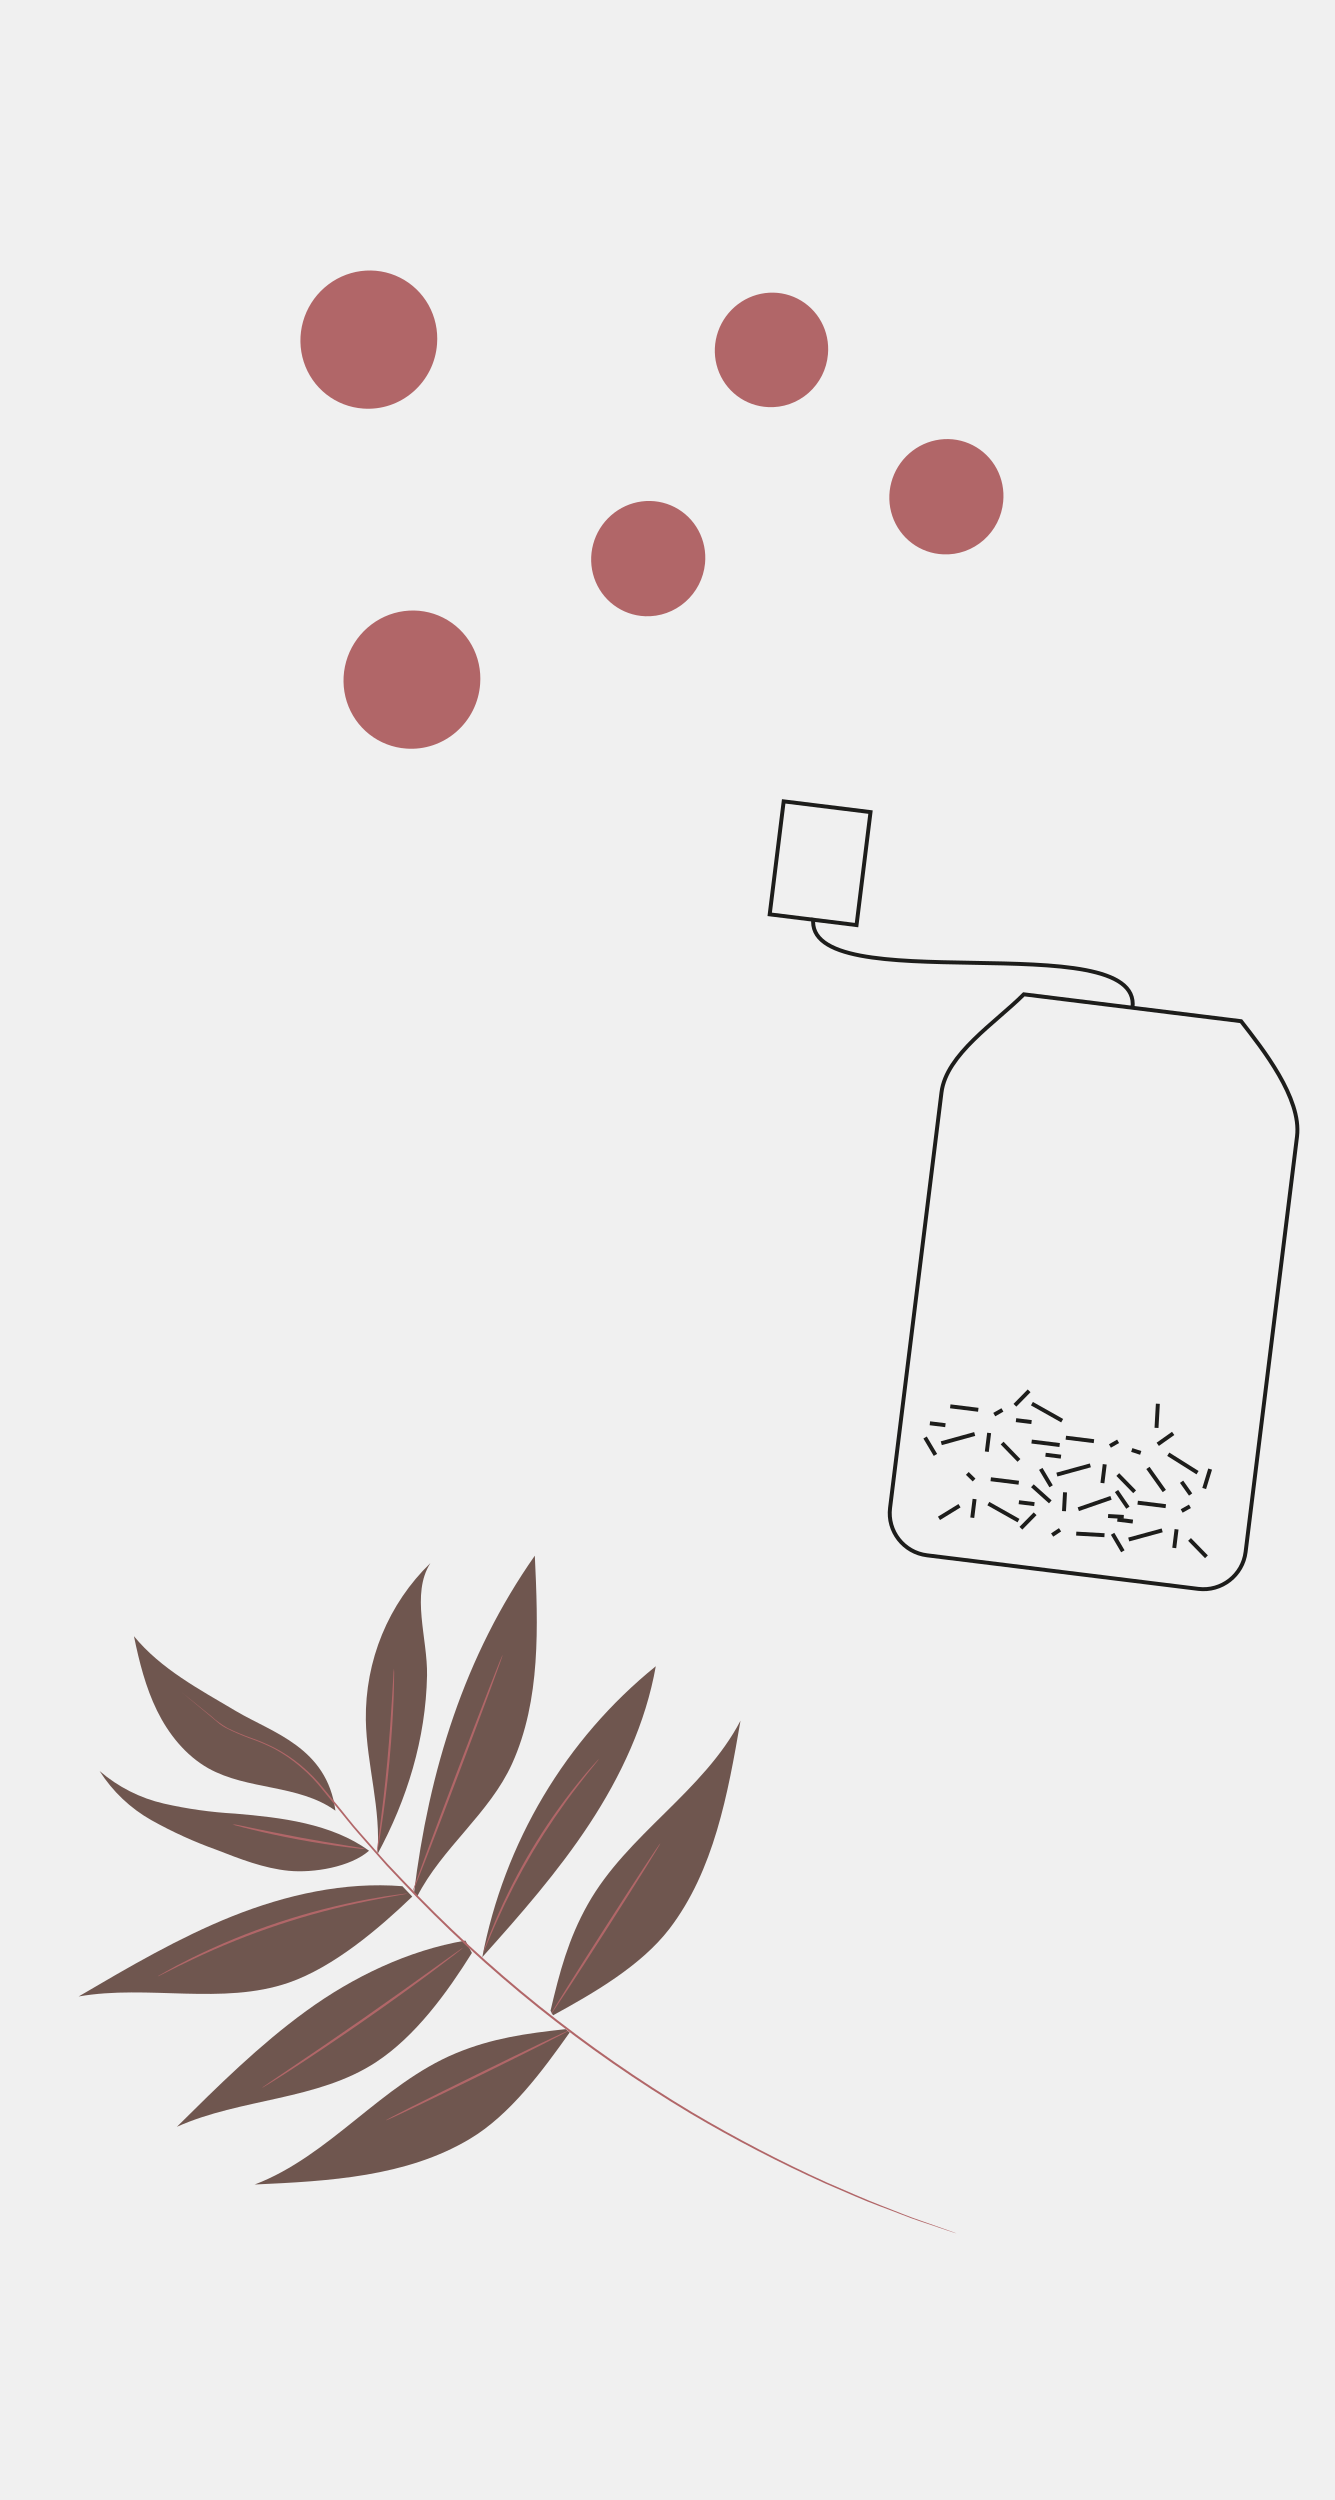
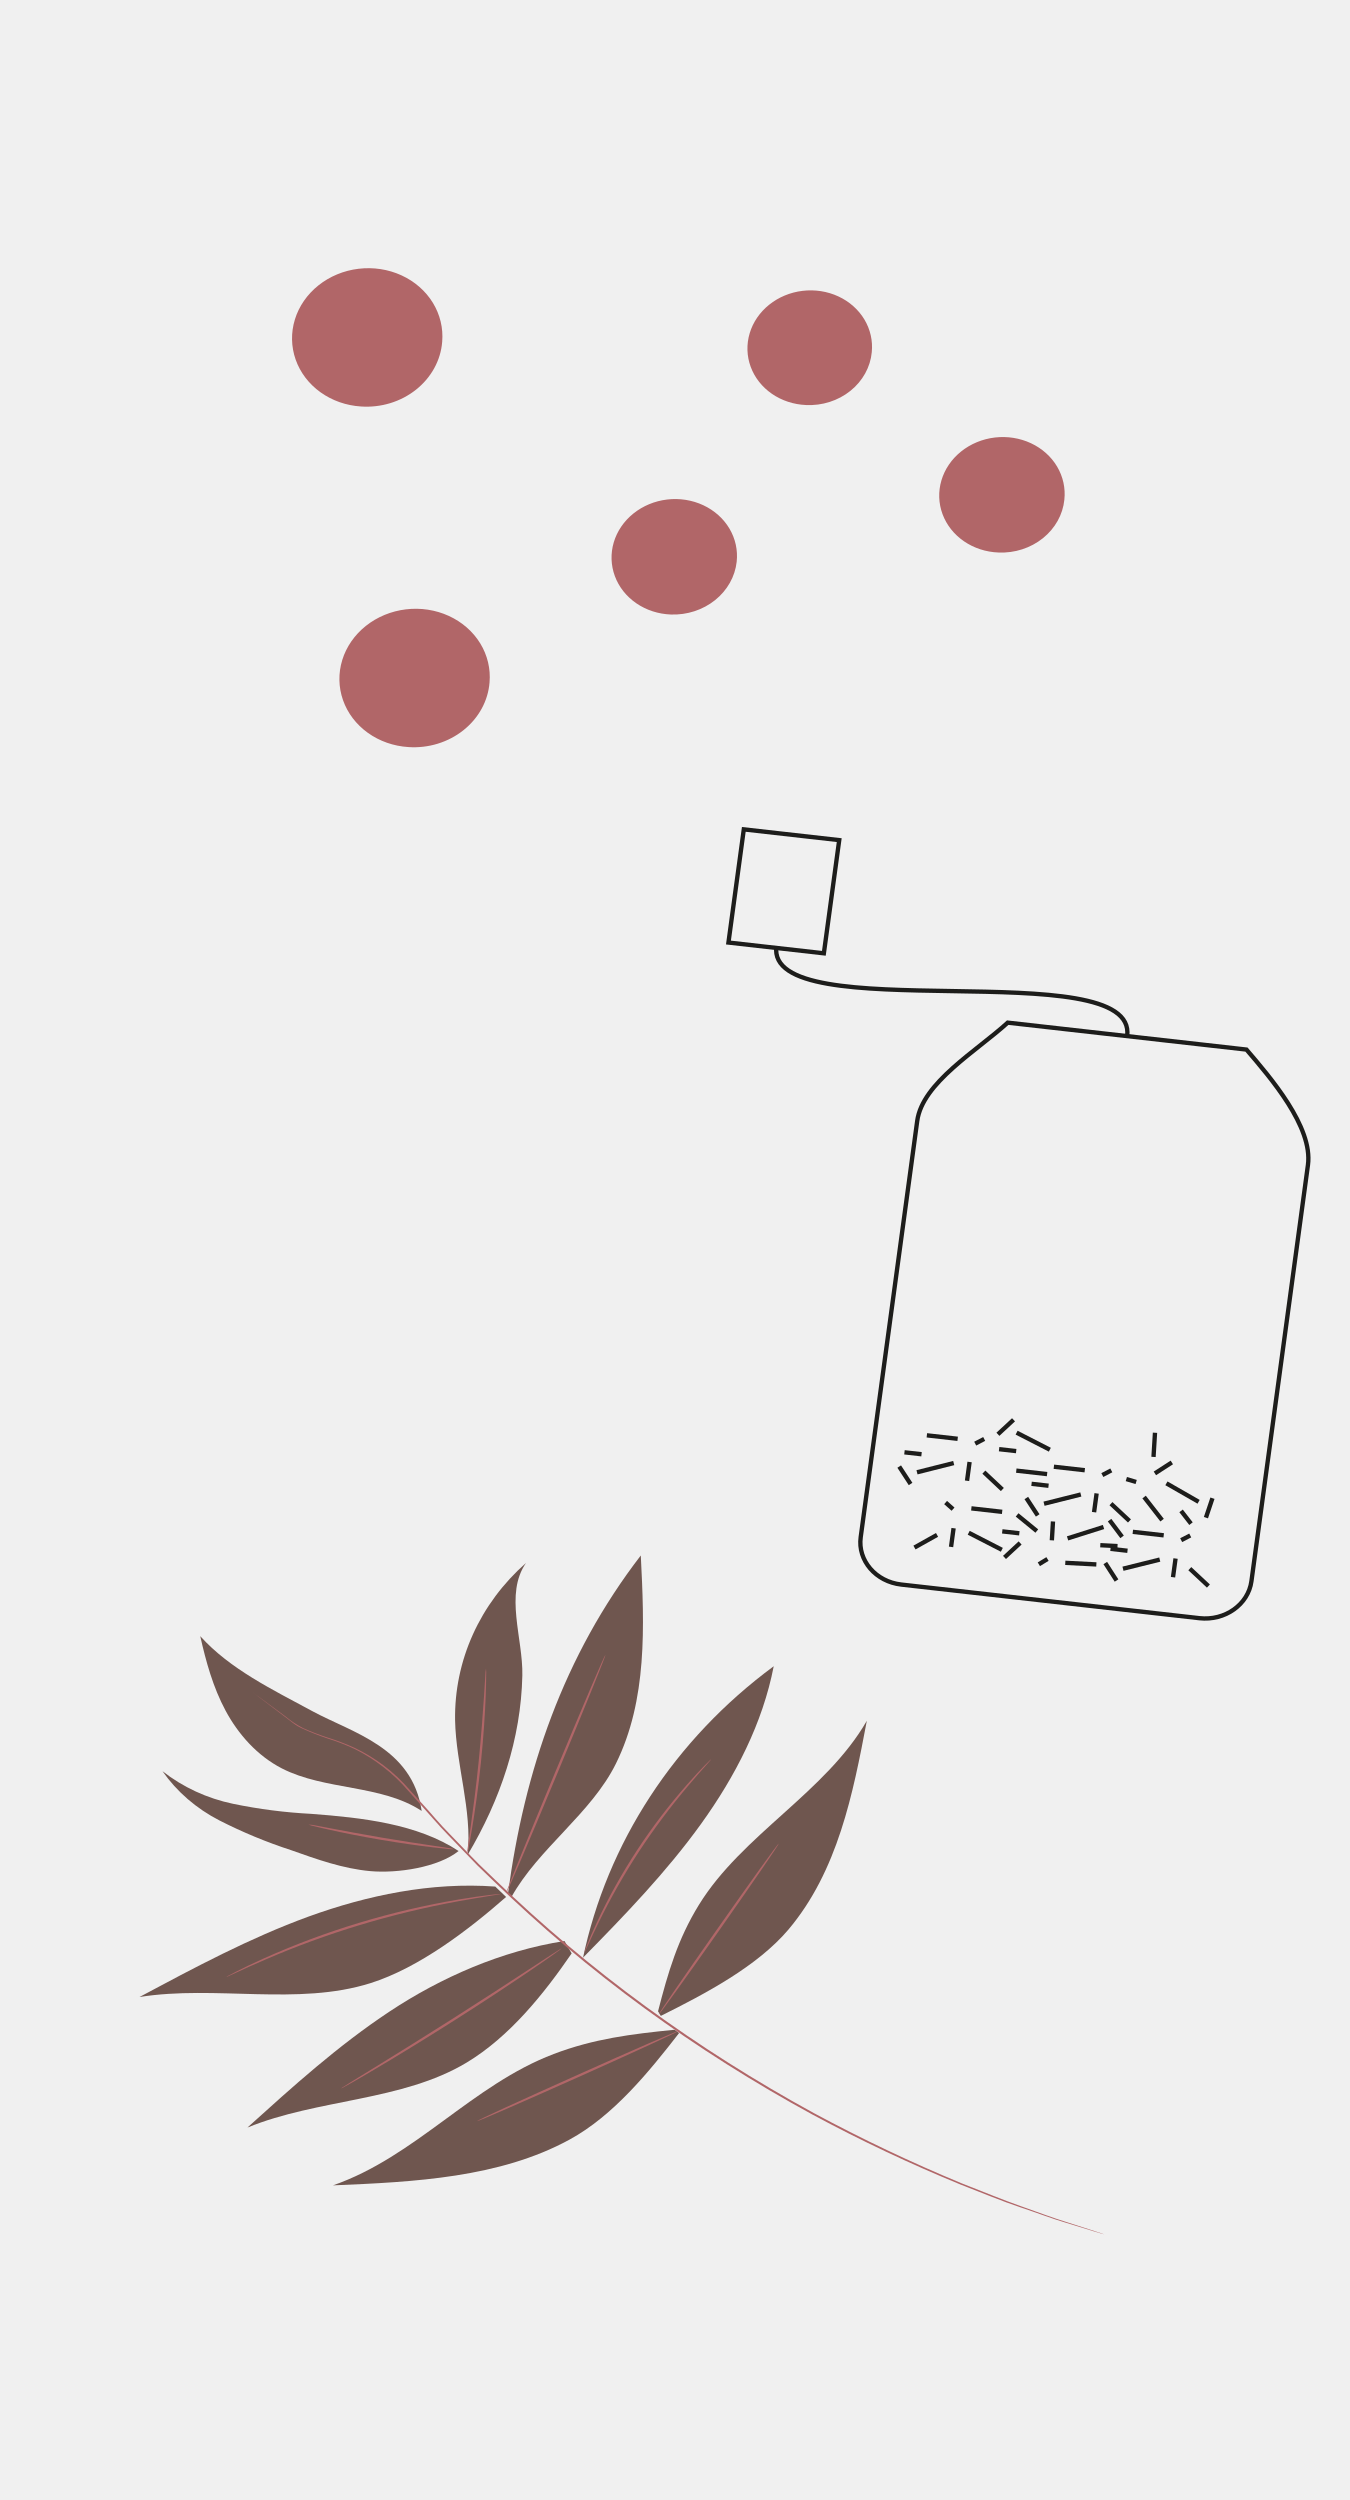
- <svg xmlns="http://www.w3.org/2000/svg" width="338" height="633" viewBox="0 0 338 633" fill="none">
-   <path d="M121.571 173.21C121.84 169.758 121.092 166.318 119.421 163.324C117.75 160.329 115.231 157.914 112.182 156.385C109.133 154.855 105.691 154.279 102.291 154.729C98.89 155.178 95.683 156.634 93.076 158.912C90.468 161.19 88.576 164.189 87.638 167.528C86.701 170.868 86.76 174.399 87.808 177.676C88.856 180.954 90.847 183.829 93.528 185.941C96.21 188.053 99.462 189.306 102.874 189.542C105.149 189.713 107.442 189.424 109.618 188.692C111.795 187.961 113.811 186.802 115.551 185.282C117.291 183.762 118.72 181.912 119.753 179.839C120.786 177.767 121.404 175.513 121.571 173.21Z" fill="#B16668" />
-   <path d="M110.658 87.117C110.928 83.665 110.18 80.225 108.509 77.231C106.838 74.236 104.319 71.822 101.27 70.292C98.221 68.762 94.779 68.186 91.379 68.635C87.978 69.085 84.771 70.541 82.163 72.82C79.555 75.097 77.663 78.096 76.726 81.435C75.788 84.775 75.847 88.306 76.896 91.583C77.944 94.861 79.935 97.737 82.616 99.849C85.297 101.96 88.549 103.213 91.962 103.449C94.237 103.62 96.529 103.331 98.706 102.6C100.882 101.868 102.899 100.709 104.639 99.189C106.379 97.669 107.807 95.819 108.841 93.747C109.874 91.674 110.492 89.42 110.658 87.117Z" fill="#B16668" />
-   <path d="M178.512 142.689C178.799 139.784 178.219 136.87 176.848 134.324C175.476 131.778 173.375 129.716 170.815 128.404C168.256 127.092 165.355 126.59 162.487 126.963C159.619 127.335 156.915 128.566 154.723 130.495C152.532 132.425 150.953 134.965 150.191 137.788C149.428 140.612 149.517 143.589 150.446 146.337C151.375 149.085 153.101 151.477 155.401 153.205C157.702 154.933 160.472 155.919 163.355 156.034C167.068 156.182 170.715 154.878 173.538 152.393C176.361 149.908 178.142 146.432 178.512 142.689Z" fill="#B16668" />
-   <path d="M209.635 89.736C209.9 86.856 209.309 83.975 207.938 81.46C206.567 78.946 204.478 76.913 201.939 75.622C199.4 74.331 196.526 73.841 193.686 74.215C190.846 74.589 188.17 75.81 185.999 77.721C183.829 79.631 182.263 82.145 181.504 84.941C180.744 87.736 180.825 90.684 181.736 93.409C182.646 96.133 184.346 98.509 186.616 100.232C188.886 101.955 191.623 102.947 194.477 103.08C198.202 103.279 201.876 101.993 204.711 99.498C207.545 97.003 209.313 93.498 209.635 89.736Z" fill="#B16668" />
-   <path d="M254.007 127.018C254.294 124.112 253.715 121.198 252.343 118.652C250.971 116.106 248.87 114.044 246.31 112.732C243.751 111.42 240.85 110.918 237.982 111.291C235.114 111.664 232.41 112.894 230.218 114.824C228.027 116.753 226.448 119.293 225.685 122.117C224.923 124.94 225.012 127.917 225.94 130.665C226.869 133.413 228.595 135.805 230.896 137.533C233.197 139.262 235.967 140.247 238.85 140.362C242.569 140.536 246.229 139.24 249.058 136.75C251.887 134.26 253.661 130.77 254.007 127.018Z" fill="#B16668" />
-   <g clip-path="url(#clip0_566_999)">
-     <path d="M303.397 402.303L234.713 393.803C228.819 393.073 224.634 387.711 225.362 381.822L238.383 276.612C239.58 266.94 252.033 258.967 259.236 251.762L314.24 258.569C319.707 265.574 329.603 278.081 328.406 287.753L315.386 392.963C314.657 398.852 309.291 403.032 303.397 402.303Z" stroke="#1D1D1B" stroke-miterlimit="10" />
-     <path d="M286.749 255.167C289.383 233.889 203.307 253.679 205.938 232.422" stroke="#1D1D1B" stroke-miterlimit="10" />
-     <path d="M220.414 205.626L198.43 202.905L194.889 231.513L216.873 234.233L220.414 205.626Z" stroke="#1D1D1B" stroke-miterlimit="10" />
-     <path d="M237.749 384.446L242.949 381.249" stroke="#1D1D1B" stroke-miterlimit="10" />
-     <path d="M250.246 380.711L257.882 385.017" stroke="#1D1D1B" stroke-miterlimit="10" />
-     <path d="M258.494 386.948L262.092 383.29" stroke="#1D1D1B" stroke-miterlimit="10" />
-     <path d="M257.977 380.359L261.913 380.846" stroke="#1D1D1B" stroke-miterlimit="10" />
-     <path d="M250.855 374.545L257.954 375.424" stroke="#1D1D1B" stroke-miterlimit="10" />
-     <path d="M246.177 384.289L246.762 379.56" stroke="#1D1D1B" stroke-miterlimit="10" />
-     <path d="M246.637 374.744L244.922 373.069" stroke="#1D1D1B" stroke-miterlimit="10" />
-     <path d="M287.286 377.723L283.021 373.354" stroke="#1D1D1B" stroke-miterlimit="10" />
-     <path d="M276.078 371.033L267.599 373.366" stroke="#1D1D1B" stroke-miterlimit="10" />
-     <path d="M266.141 376.328L263.52 371.923" stroke="#1D1D1B" stroke-miterlimit="10" />
-     <path d="M268.642 368.825L264.727 368.341" stroke="#1D1D1B" stroke-miterlimit="10" />
-     <path d="M276.989 364.905L269.869 364.023" stroke="#1D1D1B" stroke-miterlimit="10" />
-     <path d="M279.129 375.513L279.717 370.763" stroke="#1D1D1B" stroke-miterlimit="10" />
-     <path d="M281.033 366.125L283.102 364.941" stroke="#1D1D1B" stroke-miterlimit="10" />
-     <path d="M257.998 369.777L253.736 365.387" stroke="#1D1D1B" stroke-miterlimit="10" />
-     <path d="M246.791 363.088L238.334 365.423" stroke="#1D1D1B" stroke-miterlimit="10" />
-     <path d="M236.854 368.383L234.232 363.977" stroke="#1D1D1B" stroke-miterlimit="10" />
-     <path d="M239.38 360.861L235.443 360.374" stroke="#1D1D1B" stroke-miterlimit="10" />
-     <path d="M247.702 356.959L240.604 356.081" stroke="#1D1D1B" stroke-miterlimit="10" />
-     <path d="M249.861 367.57L250.449 362.82" stroke="#1D1D1B" stroke-miterlimit="10" />
-     <path d="M251.744 358.18L253.813 356.995" stroke="#1D1D1B" stroke-miterlimit="10" />
-     <path d="M305.473 394.18L301.189 389.787" stroke="#1D1D1B" stroke-miterlimit="10" />
-     <path d="M294.266 387.49L285.79 389.802" stroke="#1D1D1B" stroke-miterlimit="10" />
-     <path d="M284.306 392.783L281.709 388.359" stroke="#1D1D1B" stroke-miterlimit="10" />
-     <path d="M286.833 385.261L282.918 384.776" stroke="#1D1D1B" stroke-miterlimit="10" />
-     <path d="M295.177 381.362L288.057 380.481" stroke="#1D1D1B" stroke-miterlimit="10" />
-     <path d="M297.319 391.949L297.904 387.22" stroke="#1D1D1B" stroke-miterlimit="10" />
-     <path d="M299.197 382.58L301.288 381.398" stroke="#1D1D1B" stroke-miterlimit="10" />
-     <path d="M293.168 355.428L292.827 361.54" stroke="#1D1D1B" stroke-miterlimit="10" />
-     <path d="M295.801 368.215L303.216 372.886" stroke="#1D1D1B" stroke-miterlimit="10" />
-     <path d="M306.407 371.971L304.903 376.892" stroke="#1D1D1B" stroke-miterlimit="10" />
-     <path d="M299.176 375.179L301.463 378.408" stroke="#1D1D1B" stroke-miterlimit="10" />
-     <path d="M290.654 371.68L294.802 377.518" stroke="#1D1D1B" stroke-miterlimit="10" />
-     <path d="M297.043 362.935L293.141 365.703" stroke="#1D1D1B" stroke-miterlimit="10" />
-     <path d="M288.832 367.876L286.564 367.137" stroke="#1D1D1B" stroke-miterlimit="10" />
-     <path d="M261.396 376.199L265.937 380.275" stroke="#1D1D1B" stroke-miterlimit="10" />
-     <path d="M273.024 382.133L281.308 379.253" stroke="#1D1D1B" stroke-miterlimit="10" />
-     <path d="M282.701 377.526L285.586 381.746" stroke="#1D1D1B" stroke-miterlimit="10" />
-     <path d="M280.564 383.852L284.532 384.082" stroke="#1D1D1B" stroke-miterlimit="10" />
-     <path d="M272.5 388.31L279.657 388.715" stroke="#1D1D1B" stroke-miterlimit="10" />
-     <path d="M269.666 377.855L269.403 382.624" stroke="#1D1D1B" stroke-miterlimit="10" />
-     <path d="M268.403 387.345L266.404 388.669" stroke="#1D1D1B" stroke-miterlimit="10" />
-     <path d="M268.94 359.718L261.283 355.41" stroke="#1D1D1B" stroke-miterlimit="10" />
-     <path d="M260.572 352.158L256.975 355.815" stroke="#1D1D1B" stroke-miterlimit="10" />
-     <path d="M261.186 360.068L257.25 359.581" stroke="#1D1D1B" stroke-miterlimit="10" />
-     <path d="M268.308 365.881L261.209 365.003" stroke="#1D1D1B" stroke-miterlimit="10" />
+ <svg xmlns="http://www.w3.org/2000/svg" width="311" height="576" viewBox="0 0 311 576" fill="none">
+   <path d="M112.791 157.24C113.061 154.094 112.312 150.959 110.642 148.229C108.971 145.5 106.452 143.299 103.403 141.905C100.354 140.511 96.912 139.985 93.511 140.396C90.111 140.806 86.904 142.132 84.296 144.209C81.688 146.285 79.796 149.018 78.859 152.062C77.921 155.106 77.98 158.324 79.029 161.311C80.077 164.298 82.067 166.92 84.749 168.844C87.43 170.769 90.682 171.911 94.094 172.126C96.37 172.282 98.662 172.018 100.839 171.352C103.015 170.685 105.032 169.629 106.772 168.243C108.512 166.858 109.94 165.172 110.974 163.283C112.007 161.394 112.625 159.34 112.791 157.24Z" fill="#B16668" />
+   <path d="M101.879 78.77C102.148 75.624 101.4 72.489 99.729 69.76C98.058 67.03 95.54 64.83 92.491 63.435C89.442 62.041 86 61.516 82.599 61.926C79.199 62.336 75.992 63.663 73.384 65.739C70.776 67.816 68.884 70.548 67.947 73.592C67.009 76.636 67.068 79.855 68.116 82.842C69.165 85.829 71.155 88.45 73.837 90.375C76.518 92.3 79.77 93.442 83.182 93.657C85.458 93.812 87.75 93.549 89.927 92.882C92.103 92.216 94.12 91.159 95.86 89.774C97.6 88.388 99.028 86.702 100.061 84.813C101.095 82.924 101.713 80.87 101.879 78.77Z" fill="#B16668" />
+   <path d="M169.733 129.422C170.02 126.774 169.44 124.118 168.068 121.798C166.697 119.477 164.596 117.598 162.036 116.402C159.477 115.206 156.576 114.749 153.708 115.088C150.84 115.428 148.136 116.549 145.944 118.308C143.752 120.067 142.174 122.382 141.411 124.955C140.649 127.529 140.738 130.243 141.667 132.747C142.595 135.251 144.321 137.432 146.622 139.007C148.923 140.582 151.693 141.48 154.576 141.585C158.289 141.72 161.936 140.532 164.759 138.267C167.582 136.001 169.363 132.834 169.733 129.422Z" fill="#B16668" />
+   <path d="M200.855 81.158C201.121 78.533 200.53 75.907 199.159 73.615C197.788 71.323 195.699 69.47 193.16 68.293C190.621 67.117 187.747 66.671 184.907 67.011C182.067 67.352 179.39 68.465 177.22 70.206C175.049 71.948 173.484 74.24 172.724 76.787C171.965 79.335 172.046 82.022 172.956 84.505C173.867 86.989 175.566 89.154 177.836 90.725C180.107 92.295 182.844 93.199 185.698 93.32C189.423 93.502 193.097 92.33 195.931 90.055C198.766 87.781 200.534 84.586 200.855 81.158Z" fill="#B16668" />
+   <path d="M245.228 115.138C245.515 112.49 244.935 109.834 243.563 107.513C242.192 105.193 240.091 103.313 237.531 102.118C234.972 100.922 232.071 100.464 229.203 100.804C226.335 101.144 223.631 102.265 221.439 104.024C219.247 105.782 217.668 108.098 216.906 110.671C216.144 113.245 216.232 115.958 217.161 118.463C218.09 120.967 219.816 123.148 222.117 124.723C224.417 126.298 227.188 127.196 230.07 127.301C233.789 127.459 237.45 126.279 240.279 124.009C243.107 121.739 244.882 118.558 245.228 115.138Z" fill="#B16668" />
+   <g clip-path="url(#clip0_606_2288)">
+     <path d="M276.34 372.829L207.656 365.081C201.762 364.416 197.577 359.529 198.306 354.161L211.326 258.268C212.523 249.452 224.976 242.185 232.18 235.618L287.183 241.823C292.65 248.208 302.546 259.607 301.349 268.423L288.329 364.316C287.6 369.683 282.234 373.494 276.34 372.829Z" stroke="#1D1D1B" stroke-miterlimit="10" />
+     <path d="M259.693 238.722C262.326 219.328 176.25 237.365 178.881 217.99" stroke="#1D1D1B" stroke-miterlimit="10" />
+     <path d="M193.357 193.567L171.373 191.088L167.833 217.162L189.817 219.642L193.357 193.567Z" stroke="#1D1D1B" stroke-miterlimit="10" />
+     <path d="M210.692 356.553L215.893 353.639" stroke="#1D1D1B" stroke-miterlimit="10" />
+     <path d="M223.189 353.149L230.825 357.073" stroke="#1D1D1B" stroke-miterlimit="10" />
+     <path d="M231.437 358.833L235.035 355.5" stroke="#1D1D1B" stroke-miterlimit="10" />
+     <path d="M230.92 352.828L234.856 353.272" stroke="#1D1D1B" stroke-miterlimit="10" />
+     <path d="M223.799 347.529L230.897 348.33" stroke="#1D1D1B" stroke-miterlimit="10" />
+     <path d="M219.12 356.409L219.705 352.1" stroke="#1D1D1B" stroke-miterlimit="10" />
+     <path d="M219.58 347.71L217.865 346.184" stroke="#1D1D1B" stroke-miterlimit="10" />
+     <path d="M260.229 350.425L255.965 346.444" stroke="#1D1D1B" stroke-miterlimit="10" />
+     <path d="M249.022 344.328L240.543 346.454" stroke="#1D1D1B" stroke-miterlimit="10" />
+     <path d="M239.085 349.154L236.463 345.139" stroke="#1D1D1B" stroke-miterlimit="10" />
+     <path d="M241.585 342.315L237.67 341.874" stroke="#1D1D1B" stroke-miterlimit="10" />
+     <path d="M249.933 338.742L242.812 337.939" stroke="#1D1D1B" stroke-miterlimit="10" />
+     <path d="M252.072 348.411L252.66 344.082" stroke="#1D1D1B" stroke-miterlimit="10" />
+     <path d="M253.977 339.854L256.045 338.775" stroke="#1D1D1B" stroke-miterlimit="10" />
+     <path d="M230.941 343.183L226.68 339.182" stroke="#1D1D1B" stroke-miterlimit="10" />
+     <path d="M219.735 337.086L211.277 339.215" stroke="#1D1D1B" stroke-miterlimit="10" />
+     <path d="M209.797 341.912L207.176 337.897" stroke="#1D1D1B" stroke-miterlimit="10" />
+     <path d="M212.323 335.057L208.387 334.613" stroke="#1D1D1B" stroke-miterlimit="10" />
+     <path d="M220.645 331.5L213.547 330.699" stroke="#1D1D1B" stroke-miterlimit="10" />
+     <path d="M222.805 341.172L223.393 336.842" stroke="#1D1D1B" stroke-miterlimit="10" />
+     <path d="M224.688 332.613L226.756 331.533" stroke="#1D1D1B" stroke-miterlimit="10" />
+     <path d="M278.416 365.425L274.133 361.421" stroke="#1D1D1B" stroke-miterlimit="10" />
+     <path d="M267.209 359.328L258.733 361.435" stroke="#1D1D1B" stroke-miterlimit="10" />
+     <path d="M257.25 364.151L254.652 360.119" stroke="#1D1D1B" stroke-miterlimit="10" />
+     <path d="M259.776 357.296L255.861 356.854" stroke="#1D1D1B" stroke-miterlimit="10" />
+     <path d="M268.12 353.742L261 352.939" stroke="#1D1D1B" stroke-miterlimit="10" />
+     <path d="M270.262 363.391L270.848 359.082" stroke="#1D1D1B" stroke-miterlimit="10" />
+     <path d="M272.141 354.852L274.231 353.775" stroke="#1D1D1B" stroke-miterlimit="10" />
+     <path d="M266.111 330.105L265.77 335.675" stroke="#1D1D1B" stroke-miterlimit="10" />
+     <path d="M268.744 341.759L276.16 346.016" stroke="#1D1D1B" stroke-miterlimit="10" />
+     <path d="M279.351 345.183L277.846 349.668" stroke="#1D1D1B" stroke-miterlimit="10" />
+     <path d="M272.119 348.107L274.406 351.05" stroke="#1D1D1B" stroke-miterlimit="10" />
+     <path d="M263.598 344.918L267.746 350.239" stroke="#1D1D1B" stroke-miterlimit="10" />
+     <path d="M269.987 336.947L266.084 339.47" stroke="#1D1D1B" stroke-miterlimit="10" />
+     <path d="M261.775 341.45L259.508 340.777" stroke="#1D1D1B" stroke-miterlimit="10" />
+     <path d="M234.34 349.036L238.881 352.751" stroke="#1D1D1B" stroke-miterlimit="10" />
+     <path d="M245.967 354.445L254.252 351.82" stroke="#1D1D1B" stroke-miterlimit="10" />
+     <path d="M255.645 350.246L258.529 354.092" stroke="#1D1D1B" stroke-miterlimit="10" />
+     <path d="M253.507 356.012L257.476 356.221" stroke="#1D1D1B" stroke-miterlimit="10" />
+     <path d="M245.443 360.075L252.601 360.445" stroke="#1D1D1B" stroke-miterlimit="10" />
+     <path d="M242.609 350.546L242.347 354.892" stroke="#1D1D1B" stroke-miterlimit="10" />
+     <path d="M241.346 359.195L239.348 360.402" stroke="#1D1D1B" stroke-miterlimit="10" />
+     <path d="M241.884 334.015L234.227 330.088" stroke="#1D1D1B" stroke-miterlimit="10" />
+     <path d="M233.516 327.124L229.918 330.458" stroke="#1D1D1B" stroke-miterlimit="10" />
+     <path d="M234.13 334.334L230.193 333.89" stroke="#1D1D1B" stroke-miterlimit="10" />
+     <path d="M241.251 339.632L234.152 338.832" stroke="#1D1D1B" stroke-miterlimit="10" />
  </g>
-   <path d="M84.93 458.453C82.783 442.408 68.977 438.732 59.751 433.251C50.524 427.771 40.749 422.618 33.914 414.283C35.245 420.739 36.853 427.199 39.76 433.135C42.667 439.07 47.011 444.483 52.715 447.715C62.692 453.323 75.595 451.758 84.906 458.451" fill="#6F564F" />
-   <path d="M41.49 456.669C47.441 458.02 53.481 458.87 59.546 459.209C71.145 460.185 83.883 461.685 93.441 468.601C88.758 472.736 79.348 474.301 73.079 473.681C66.81 473.06 60.779 470.701 54.861 468.39C49.167 466.355 43.641 463.841 38.343 460.875C33.026 457.882 28.51 453.597 25.217 448.421C29.918 452.47 35.509 455.304 41.49 456.669Z" fill="#6F564F" />
-   <path d="M92.629 435.505C92.53 428.041 93.927 420.673 96.737 413.844C99.547 407.016 103.711 400.869 108.98 395.771C103.977 403.627 108.307 414.818 108.127 424.25C107.805 440.284 103.086 455.621 95.534 469.548C96.578 458.216 92.838 446.88 92.629 435.505Z" fill="#6F564F" />
-   <path d="M135.418 393.894C136.251 411.771 136.943 430.407 129.685 446.512C123.988 459.143 111.866 467.903 105.603 480.248L104.812 479.399C108.601 448.295 117.61 419.281 135.418 393.894Z" fill="#6F564F" />
-   <path d="M58.852 485.179C72.469 479.762 87.166 476.418 101.887 477.587L104.384 480.213C95.801 488.471 84.381 498.099 73.147 501.998C56.348 507.817 37.458 502.442 19.909 505.508C32.579 498.084 45.257 490.622 58.852 485.179Z" fill="#6F564F" />
-   <path d="M77.54 509.17C89.395 500.552 103.352 493.824 117.84 491.35L119.487 494.484C113.14 504.641 105.199 515.542 95.287 522.086C80.461 531.866 60.99 531.233 44.789 538.505C55.214 528.162 65.689 517.775 77.54 509.17Z" fill="#6F564F" />
-   <path d="M122.15 495.507C131.786 484.763 141.339 473.876 149.275 461.788C157.211 449.7 163.509 436.279 166.045 421.89C143.199 440.391 127.65 466.522 122.066 495.799" fill="#6F564F" />
-   <path d="M144.243 514.618C137.373 524.328 129.12 535.518 118.966 541.569C102.91 551.177 83.287 552.269 64.487 553.119C83.482 545.895 96.579 527.735 115.359 519.908C124.604 516.06 133.195 514.869 143.203 513.78" fill="#6F564F" />
-   <path d="M46.134 428.551C46.134 428.551 46.288 428.699 46.6 428.981L48.01 430.161L53.453 434.695C54.039 435.193 54.666 435.709 55.325 436.272C56.009 436.841 56.76 437.321 57.559 437.703C59.378 438.608 61.242 439.413 63.143 440.114C65.327 440.858 67.457 441.764 69.516 442.824C71.798 444.065 73.95 445.542 75.936 447.232C78.131 449.072 80.124 451.147 81.876 453.419C83.786 455.759 85.754 458.184 87.781 460.694C89.777 463.248 92.074 465.704 94.324 468.318L97.793 472.261L101.492 476.18C112.311 487.697 123.919 498.433 136.224 508.306C148.54 518.175 161.504 527.18 175.021 535.253C186.087 541.786 197.492 547.696 209.181 552.955C214.214 555.087 218.715 557.154 222.789 558.635C226.863 560.116 230.307 561.595 233.221 562.518L239.879 564.763L241.616 565.333C242 565.458 242.202 565.504 242.202 565.504C242.202 565.504 242.017 565.416 241.624 565.271L239.914 564.655L233.285 562.316C230.392 561.362 226.947 559.907 222.897 558.346C218.847 556.785 214.344 554.743 209.327 552.593C197.684 547.298 186.319 541.373 175.284 534.844C161.802 526.76 148.864 517.761 136.562 507.912C124.274 498.058 112.675 487.351 101.854 475.87C100.596 474.559 99.361 473.249 98.149 471.965C96.937 470.681 95.82 469.324 94.675 468.037C92.443 465.438 90.126 462.99 88.131 460.436C86.135 457.882 84.105 455.517 82.205 453.193C80.419 450.905 78.394 448.816 76.166 446.963C74.136 445.291 71.945 443.83 69.629 442.604C67.553 441.546 65.405 440.643 63.204 439.903C61.312 439.22 59.457 438.435 57.645 437.551C56.164 436.712 54.779 435.705 53.518 434.551L48.018 430.1L46.578 428.955C46.313 428.677 46.134 428.551 46.134 428.551Z" fill="#B16668" />
-   <path d="M39.942 500.41C40.161 500.355 40.37 500.269 40.565 500.155L42.31 499.282C43.818 498.507 46.016 497.414 48.746 496.125C62.989 489.354 78.012 484.368 93.501 481.273C96.467 480.67 98.871 480.274 100.555 479.956L102.483 479.611C102.71 479.587 102.932 479.532 103.144 479.449C102.913 479.438 102.683 479.452 102.456 479.49L100.52 479.73C98.837 479.939 96.405 480.322 93.414 480.863C77.832 483.756 62.75 488.764 48.559 495.756C45.84 497.1 43.674 498.242 42.196 499.089L40.503 500.06C40.301 500.149 40.112 500.267 39.942 500.41Z" fill="#B16668" />
-   <path d="M66.383 528.618C66.582 528.545 66.769 528.444 66.94 528.319L68.48 527.382C69.815 526.563 71.724 525.345 74.079 523.813C78.785 520.763 85.223 516.459 92.25 511.57C99.277 506.681 105.537 502.116 110.034 498.758C112.283 497.079 114.08 495.703 115.303 494.752L116.718 493.627C116.889 493.503 117.047 493.362 117.191 493.208C116.999 493.29 116.819 493.399 116.656 493.533L115.169 494.568L109.774 498.435C105.219 501.709 98.923 506.217 91.926 511.094C84.929 515.972 78.506 520.341 73.858 523.474L68.356 527.194L66.878 528.225C66.697 528.333 66.53 528.465 66.383 528.618Z" fill="#B16668" />
-   <path d="M151.639 445.406C151.48 445.517 151.339 445.65 151.217 445.8L150.088 447.032C149.112 448.108 147.76 449.712 146.143 451.728C137.675 462.278 130.685 473.974 125.365 486.497C124.344 488.895 123.569 490.864 123.085 492.234L122.53 493.821C122.455 494.004 122.4 494.196 122.366 494.392C122.474 494.23 122.564 494.056 122.632 493.873L123.285 492.329C123.849 490.927 124.657 489.038 125.716 486.649C128.473 480.464 131.588 474.455 135.045 468.654C138.523 462.862 142.333 457.286 146.456 451.954C148.036 449.905 149.352 448.269 150.268 447.159L151.31 445.857C151.434 445.718 151.544 445.567 151.639 445.406Z" fill="#B16668" />
-   <path d="M127.288 418.968C127.138 418.911 121.898 432.37 115.566 449.031C109.235 465.693 104.218 479.248 104.368 479.305C104.518 479.361 109.763 465.913 116.09 449.241C122.417 432.569 127.448 419.02 127.288 418.968Z" fill="#B16668" />
-   <path d="M99.752 422.475C99.645 423.084 99.591 423.702 99.589 424.323C99.508 425.603 99.412 427.309 99.303 429.368C99.05 433.619 98.656 439.5 98.066 445.973C97.475 452.447 96.76 458.294 96.218 462.51L95.572 467.514C95.466 468.122 95.407 468.738 95.395 469.357C95.567 468.765 95.695 468.16 95.779 467.547C96.001 466.385 96.283 464.686 96.591 462.557C97.238 458.346 98.001 452.502 98.601 446.025C99.202 439.548 99.539 433.643 99.684 429.378C99.749 427.242 99.79 425.513 99.79 424.312C99.82 423.701 99.808 423.087 99.752 422.475Z" fill="#B16668" />
-   <path d="M58.881 461.927C59.304 462.116 59.748 462.252 60.201 462.333C61.037 462.571 62.252 462.891 63.758 463.245C66.759 463.983 70.944 464.912 75.584 465.774C80.224 466.636 84.45 467.277 87.514 467.672C89.048 467.874 90.289 468.007 91.143 468.096C91.588 468.162 92.037 468.185 92.484 468.165C92.07 468.011 91.641 467.908 91.205 467.859L87.596 467.262C84.547 466.767 80.344 466.07 75.704 465.208C71.064 464.346 66.924 463.469 63.868 462.848L60.287 462.098C59.824 461.996 59.353 461.938 58.881 461.927Z" fill="#B16668" />
-   <path d="M97.731 536.868C97.794 537.023 108.234 532.034 121.042 525.747C133.85 519.459 144.171 514.241 144.098 514.09C144.024 513.939 133.595 518.924 120.782 525.226C107.968 531.528 97.599 536.717 97.731 536.868Z" fill="#B16668" />
-   <path d="M140.028 510.282C150.322 504.648 162.246 497.766 169.438 488.452C180.792 473.658 184.3 454.237 187.498 435.67C178.089 453.684 158.781 464.47 148.829 482.175C143.922 490.905 141.694 499.303 139.392 509.118" fill="#6F564F" />
-   <path d="M167.223 466.69C167.094 466.601 160.786 476.216 153.134 488.173C145.481 500.13 139.375 509.898 139.504 509.987C139.634 510.075 145.947 500.446 153.599 488.49C161.252 476.533 167.352 466.779 167.223 466.69Z" fill="#B16668" />
+   <path d="M97.151 417.226C95.004 402.601 81.198 399.25 71.972 394.255C62.745 389.26 52.97 384.563 46.135 376.966C47.466 382.85 49.074 388.739 51.98 394.149C54.887 399.559 59.232 404.493 64.936 407.438C74.913 412.55 87.816 411.124 97.127 417.224" fill="#6F564F" />
+   <path d="M53.711 415.599C59.662 416.831 65.702 417.605 71.767 417.915C83.366 418.803 96.104 420.171 105.661 426.475C100.979 430.243 91.569 431.67 85.3 431.105C79.031 430.539 73 428.389 67.081 426.282C61.387 424.428 55.862 422.136 50.563 419.433C45.246 416.705 40.731 412.8 37.438 408.081C42.139 411.772 47.73 414.355 53.711 415.599Z" fill="#6F564F" />
+   <path d="M104.85 396.31C104.75 389.506 106.148 382.79 108.958 376.567C111.768 370.343 115.932 364.74 121.201 360.094C116.198 367.254 120.528 377.454 120.347 386.051C120.026 400.665 115.307 414.644 107.755 427.338C108.798 417.009 105.059 406.677 104.85 396.31Z" fill="#6F564F" />
+   <path d="M147.639 358.383C148.472 374.677 149.164 391.662 141.906 406.342C136.209 417.855 124.087 425.838 117.824 437.091L117.032 436.316C120.821 407.967 129.831 381.522 147.639 358.383Z" fill="#6F564F" />
+   <path d="M71.072 441.585C84.69 436.648 99.387 433.599 114.108 434.665L116.605 437.058C108.022 444.585 96.601 453.361 85.367 456.914C68.569 462.218 49.678 457.319 32.13 460.113C44.8 453.347 57.477 446.546 71.072 441.585Z" fill="#6F564F" />
+   <path d="M89.76 463.452C101.616 455.596 115.573 449.464 130.06 447.209L131.707 450.066C125.361 459.323 117.419 469.259 107.507 475.223C92.682 484.138 73.211 483.56 57.01 490.189C67.435 480.762 77.91 471.294 89.76 463.452Z" fill="#6F564F" />
+   <path d="M134.371 450.998C144.007 441.205 153.56 431.282 161.496 420.265C169.432 409.247 175.729 397.015 178.266 383.9C155.419 400.763 139.871 424.58 134.286 451.265" fill="#6F564F" />
+   <path d="M156.464 468.416C149.594 477.267 141.341 487.466 131.187 492.981C115.131 501.739 95.507 502.733 76.707 503.509C95.703 496.924 108.8 480.372 127.58 473.239C136.824 469.731 145.416 468.646 155.424 467.653" fill="#6F564F" />
+   <path d="M58.355 389.971C58.355 389.971 58.508 390.106 58.821 390.363L60.23 391.439L65.673 395.571C66.259 396.025 66.887 396.496 67.546 397.008C68.23 397.527 68.981 397.965 69.78 398.312C71.599 399.137 73.463 399.871 75.364 400.51C77.548 401.188 79.678 402.014 81.737 402.981C84.019 404.111 86.17 405.458 88.156 406.997C90.352 408.675 92.344 410.566 94.097 412.637C96.007 414.769 97.975 416.98 100.002 419.268C101.998 421.596 104.295 423.834 106.545 426.217L110.013 429.81L113.713 433.383C124.532 443.879 136.139 453.665 148.444 462.663C160.761 471.659 173.725 479.866 187.242 487.225C198.308 493.179 209.712 498.566 221.402 503.359C226.434 505.302 230.936 507.186 235.01 508.536C239.084 509.886 242.528 511.234 245.441 512.075L252.1 514.122L253.836 514.641C254.22 514.755 254.423 514.797 254.423 514.797C254.423 514.797 254.237 514.717 253.845 514.585L252.135 514.024L245.506 511.892C242.613 511.021 239.168 509.695 235.118 508.273C231.068 506.85 226.565 504.989 221.547 503.029C209.904 498.203 198.54 492.802 187.505 486.852C174.022 479.483 161.084 471.282 148.783 462.305C136.495 453.324 124.896 443.564 114.075 433.1C112.817 431.905 111.582 430.711 110.37 429.541C109.158 428.371 108.041 427.134 106.896 425.96C104.664 423.592 102.347 421.361 100.351 419.033C98.356 416.705 96.325 414.549 94.426 412.431C92.64 410.346 90.615 408.441 88.387 406.753C86.357 405.228 84.166 403.897 81.85 402.779C79.773 401.815 77.626 400.992 75.424 400.317C73.533 399.696 71.677 398.98 69.865 398.174C68.384 397.409 67 396.492 65.739 395.44L60.239 391.383L58.799 390.339C58.534 390.086 58.355 389.971 58.355 389.971Z" fill="#B16668" />
+   <path d="M52.163 455.467C52.382 455.417 52.591 455.338 52.786 455.234L54.531 454.439C56.039 453.733 58.236 452.736 60.966 451.562C75.209 445.39 90.233 440.846 105.722 438.024C108.688 437.475 111.092 437.114 112.776 436.825L114.703 436.51C114.931 436.487 115.153 436.437 115.365 436.362C115.134 436.352 114.903 436.365 114.677 436.399L112.741 436.618C111.058 436.808 108.626 437.158 105.635 437.651C90.053 440.288 74.971 444.852 60.78 451.225C58.061 452.45 55.895 453.49 54.417 454.262L52.724 455.148C52.521 455.229 52.333 455.337 52.163 455.467Z" fill="#B16668" />
+   <path d="M78.603 481.177C78.802 481.11 78.99 481.019 79.161 480.905L80.701 480.05C82.036 479.304 83.944 478.194 86.3 476.797C91.006 474.018 97.444 470.095 104.471 465.639C111.497 461.182 117.758 457.021 122.255 453.961C124.504 452.431 126.301 451.177 127.523 450.31L128.939 449.284C129.11 449.171 129.268 449.043 129.412 448.902C129.219 448.977 129.039 449.077 128.877 449.199L127.389 450.142L121.994 453.667C117.439 456.651 111.144 460.76 104.147 465.205C97.15 469.651 90.727 473.633 86.079 476.489L80.577 479.879L79.099 480.819C78.917 480.918 78.751 481.038 78.603 481.177Z" fill="#B16668" />
+   <path d="M163.859 405.334C163.701 405.435 163.559 405.556 163.438 405.693L162.309 406.816C161.333 407.796 159.981 409.258 158.364 411.096C149.895 420.712 142.906 431.372 137.586 442.786C136.565 444.971 135.79 446.766 135.305 448.015L134.75 449.461C134.676 449.628 134.621 449.803 134.587 449.982C134.695 449.835 134.784 449.676 134.853 449.509L135.506 448.102C136.069 446.824 136.878 445.102 137.936 442.924C140.694 437.287 143.808 431.81 147.265 426.523C150.743 421.244 154.553 416.162 158.676 411.302C160.257 409.434 161.573 407.943 162.488 406.931L163.53 405.744C163.655 405.618 163.765 405.481 163.859 405.334Z" fill="#B16668" />
+   <path d="M139.509 381.236C139.359 381.185 134.119 393.452 127.787 408.638C121.456 423.824 116.439 436.179 116.589 436.231C116.739 436.282 121.983 424.024 128.311 408.829C134.638 393.634 139.669 381.284 139.509 381.236Z" fill="#B16668" />
+   <path d="M111.973 384.433C111.866 384.988 111.812 385.552 111.81 386.118C111.729 387.284 111.632 388.839 111.524 390.716C111.27 394.591 110.877 399.951 110.286 405.851C109.696 411.751 108.98 417.081 108.438 420.923L107.792 425.484C107.687 426.038 107.628 426.599 107.616 427.164C107.787 426.624 107.916 426.073 108 425.514C108.222 424.455 108.504 422.907 108.812 420.966C109.459 417.127 110.221 411.801 110.822 405.898C111.422 399.994 111.76 394.612 111.904 390.725C111.97 388.778 112.011 387.202 112.011 386.108C112.041 385.55 112.028 384.991 111.973 384.433Z" fill="#B16668" />
+   <path d="M71.102 420.391C71.525 420.563 71.969 420.688 72.422 420.761C73.258 420.978 74.473 421.27 75.979 421.593C78.979 422.266 83.164 423.112 87.804 423.898C92.445 424.683 96.671 425.268 99.735 425.627C101.269 425.812 102.51 425.933 103.364 426.014C103.809 426.074 104.258 426.095 104.704 426.077C104.291 425.937 103.862 425.843 103.426 425.798L99.817 425.254C96.768 424.803 92.565 424.167 87.924 423.382C83.284 422.596 79.144 421.797 76.089 421.231L72.508 420.548C72.044 420.454 71.573 420.401 71.102 420.391Z" fill="#B16668" />
+   <path d="M109.952 488.696C110.015 488.838 120.454 484.291 133.262 478.56C146.07 472.829 156.392 468.073 156.319 467.936C156.245 467.798 145.816 472.341 133.002 478.085C120.189 483.829 109.82 488.558 109.952 488.696Z" fill="#B16668" />
+   <path d="M152.248 464.465C162.543 459.329 174.467 453.057 181.659 444.567C193.012 431.084 196.521 413.383 199.719 396.46C190.309 412.878 171.002 422.709 161.049 438.846C156.143 446.803 153.915 454.458 151.612 463.404" fill="#6F564F" />
+   <path d="M179.444 424.733C179.314 424.652 173.006 433.416 165.354 444.313C157.702 455.211 151.596 464.115 151.725 464.195C151.854 464.276 158.168 455.5 165.82 444.602C173.472 433.704 179.573 424.814 179.444 424.733Z" fill="#B16668" />
  <defs>
-     <clipPath id="clip0_566_999">
-       <rect width="140.584" height="186.144" fill="white" transform="translate(197.92 202.253) rotate(7.05495)" />
+     <clipPath id="clip0_606_2288">
+       <rect width="140.404" height="169.921" fill="white" transform="matrix(0.993698 0.112089 -0.134547 0.990907 170.863 190.493)" />
    </clipPath>
  </defs>
</svg>
